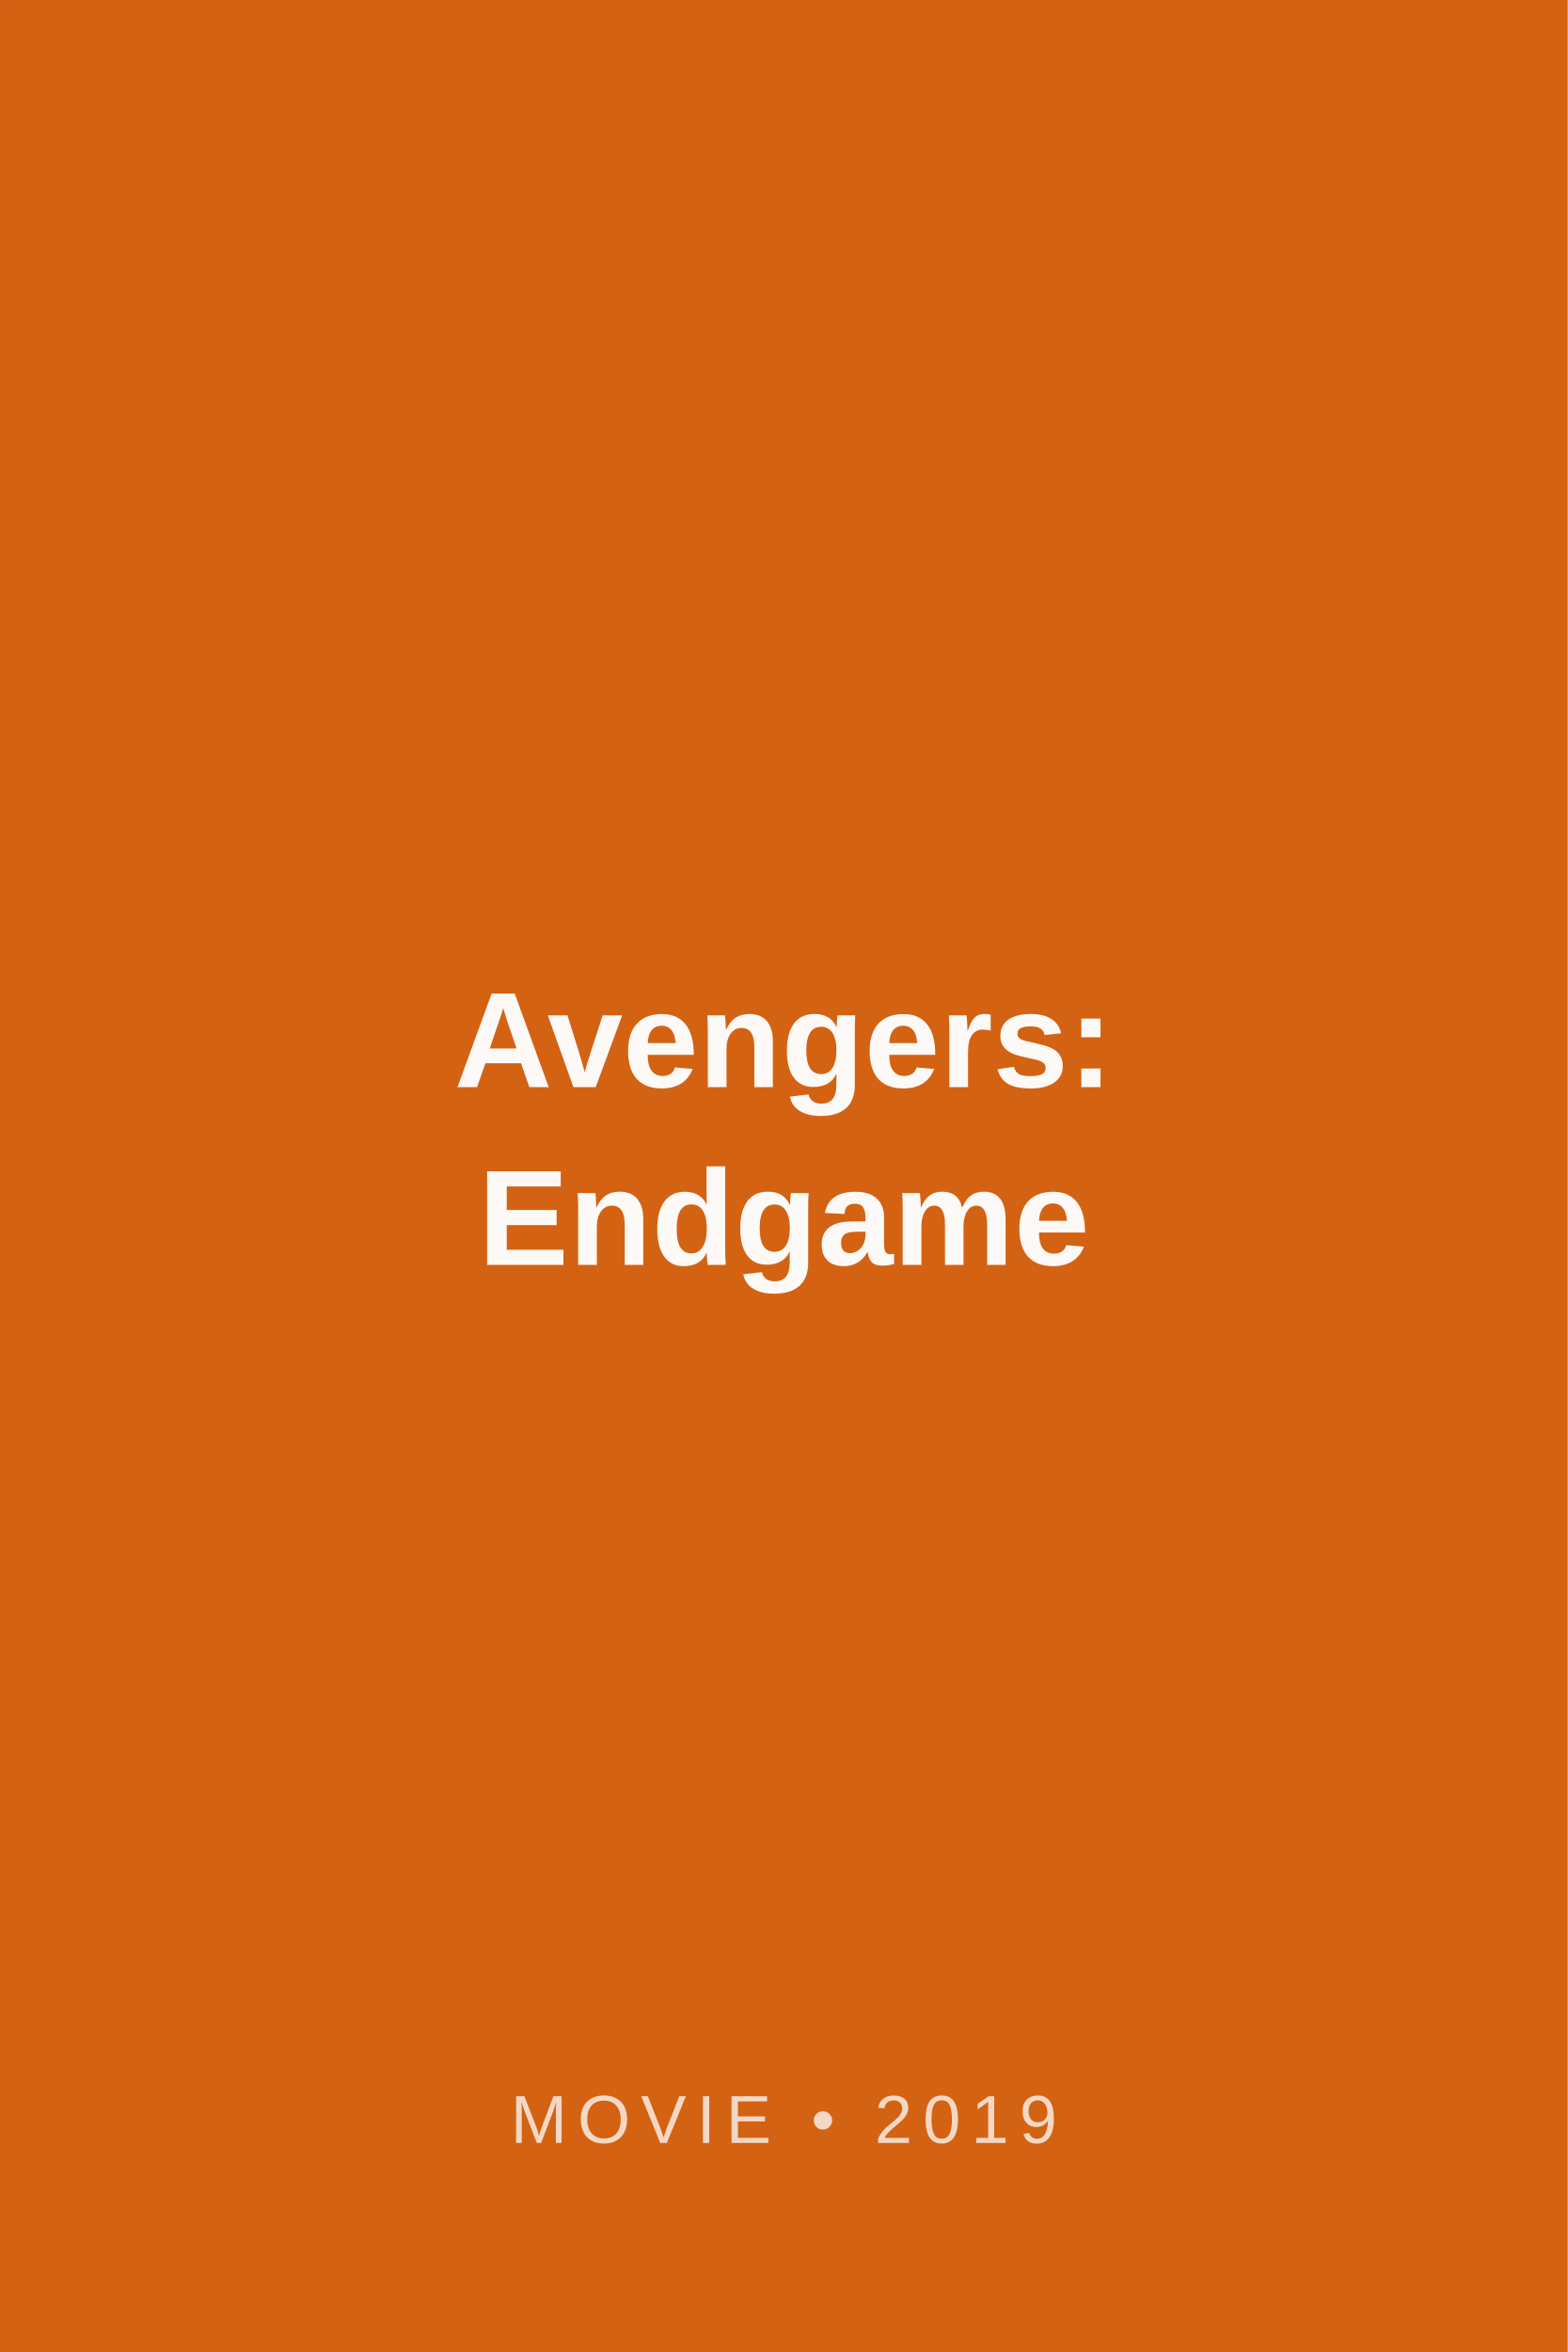
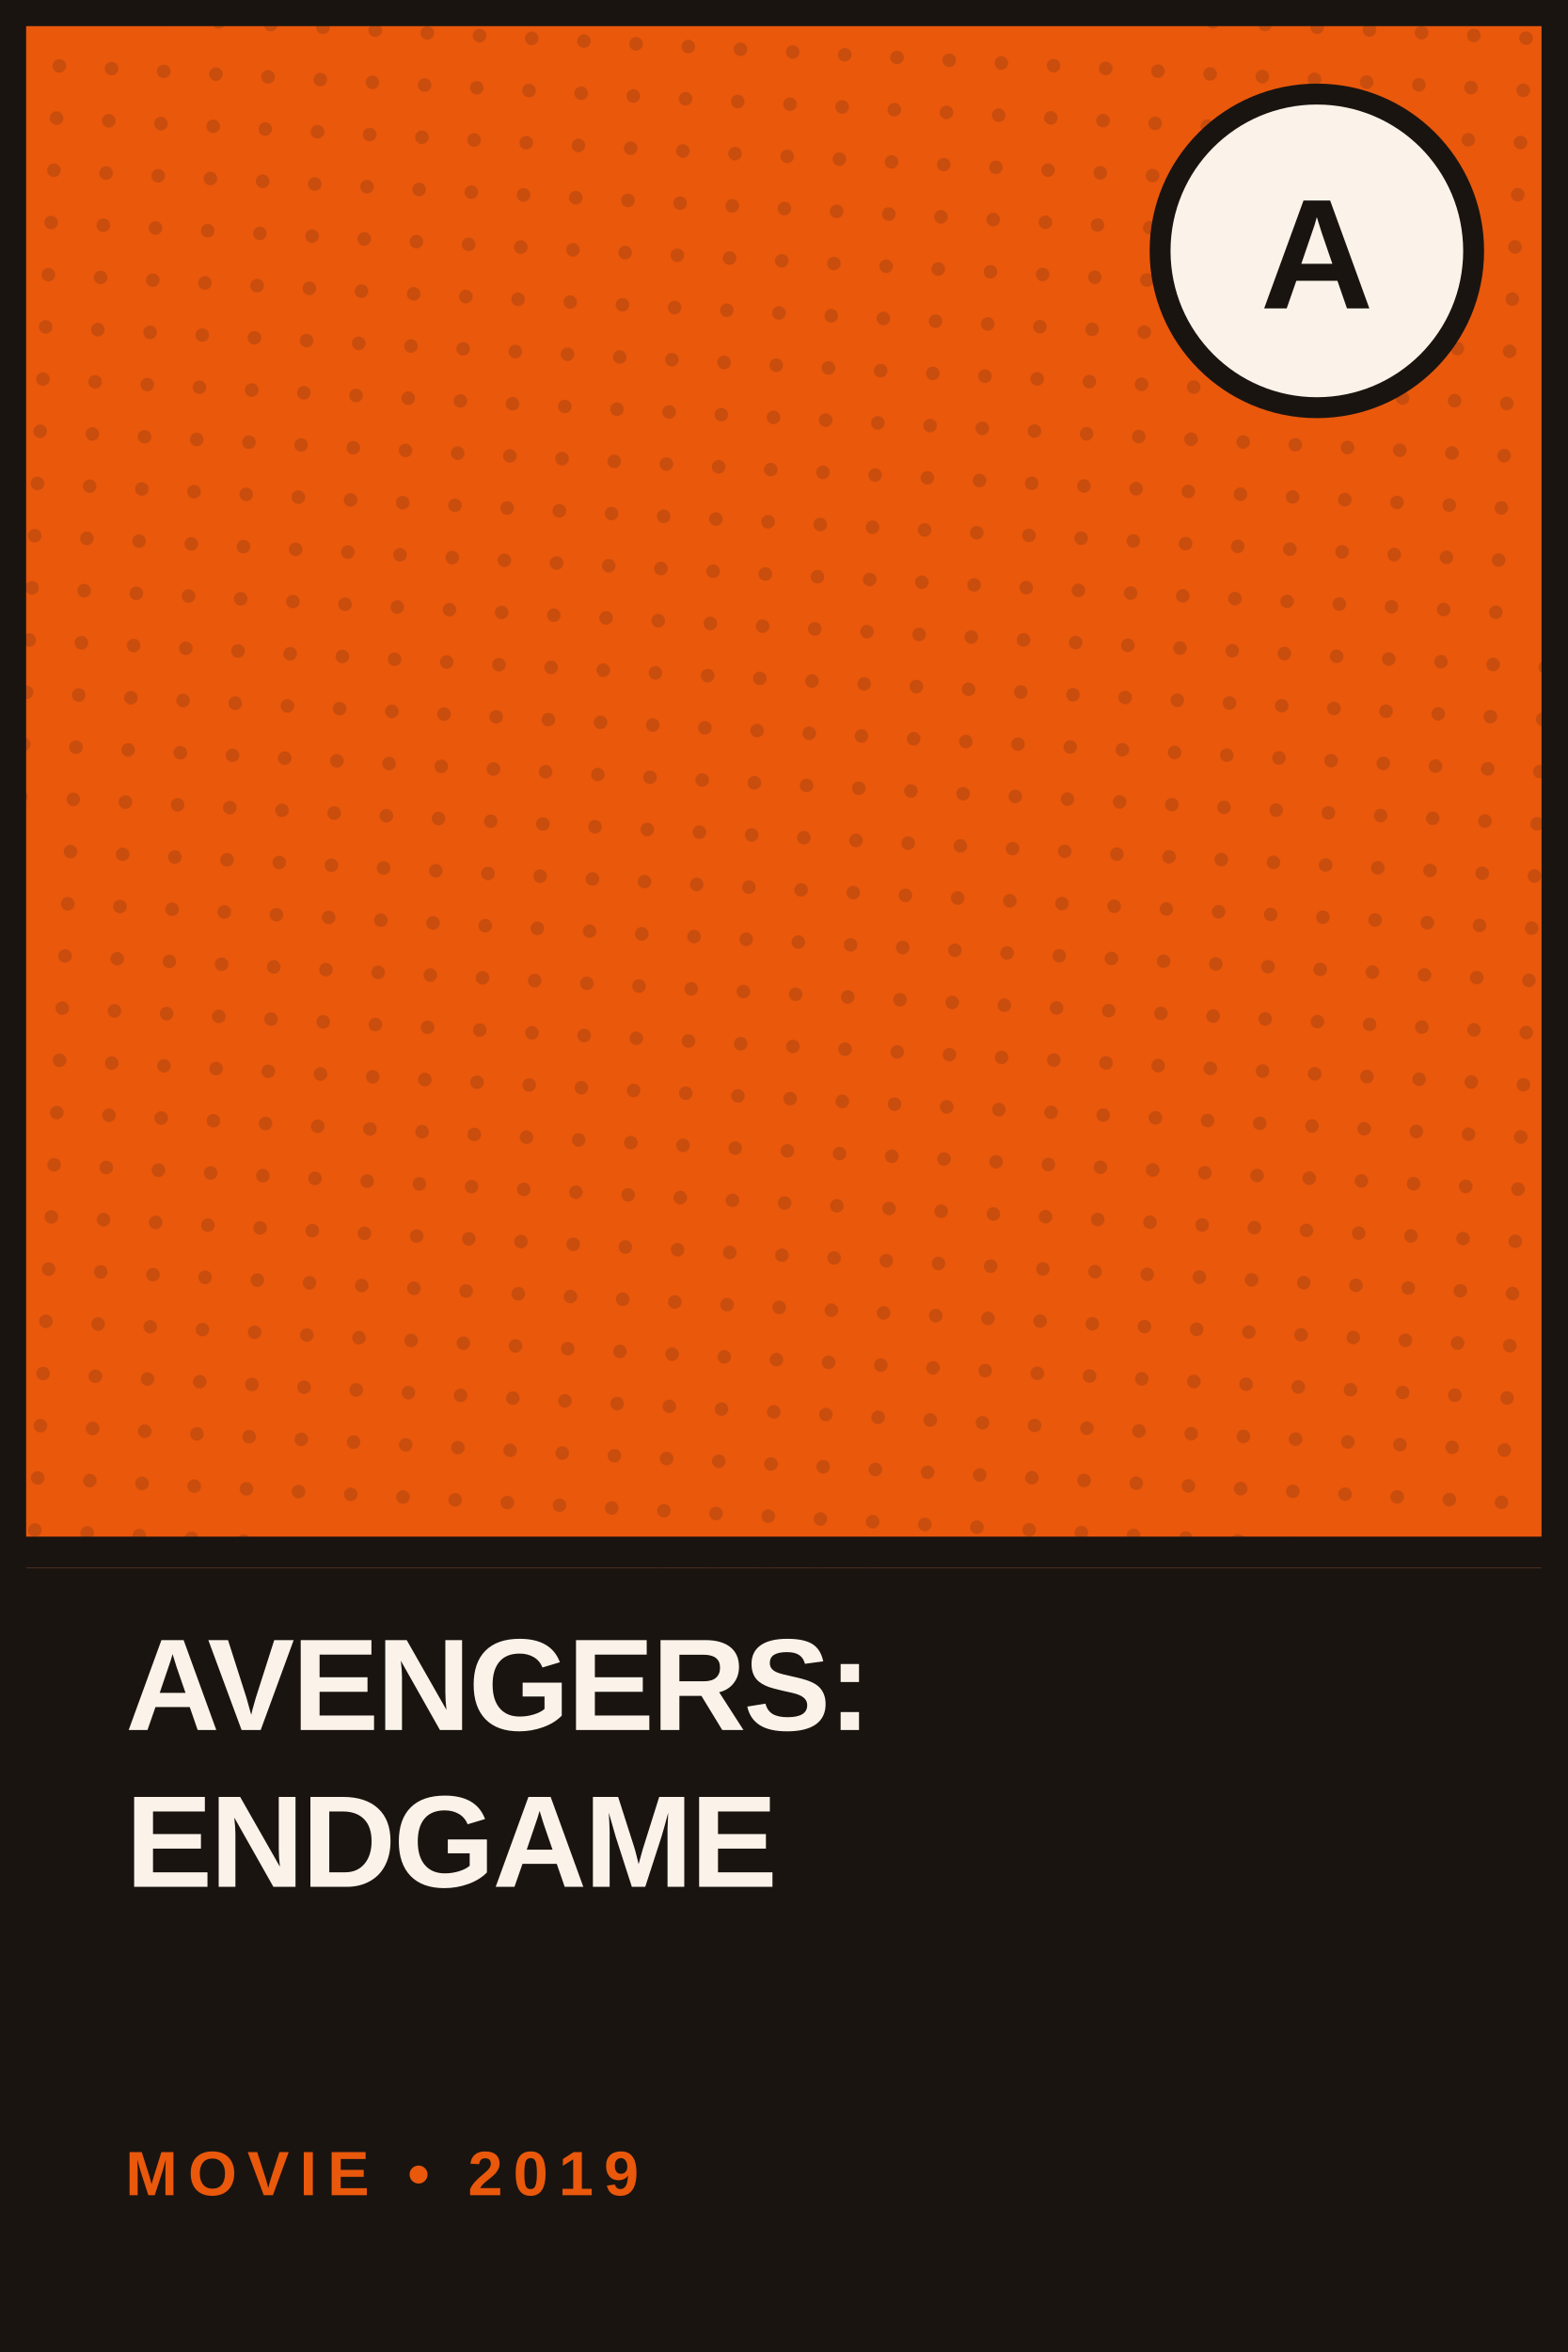
<svg xmlns="http://www.w3.org/2000/svg" viewBox="0 0 300 450">
  <defs>
-     <linearGradient id="g" gradientTransform="rotate(251)">
-       <stop offset="0%" stop-color="#f97316" />
-       <stop offset="100%" stop-color="#7f1d1d" />
-     </linearGradient>
+     <pattern id="dots-avengers-endgame" width="10" height="10" patternUnits="userSpaceOnUse" patternTransform="rotate(3)">
+       <circle cx="2" cy="2" r="1.3" fill="#1a1410" opacity="0.16" />
+     </pattern>
  </defs>
-   <rect width="300" height="450" fill="url(#g)" />
-   <rect width="300" height="450" fill="black" opacity="0.15" />
-   <text x="150" y="208" text-anchor="middle" font-family="'Segoe UI', Arial, sans-serif" font-size="26" font-weight="700" fill="white" opacity="0.96">Avengers:</text>
-   <text x="150" y="242" text-anchor="middle" font-family="'Segoe UI', Arial, sans-serif" font-size="26" font-weight="700" fill="white" opacity="0.96">Endgame</text>
-   <text x="150" y="410" text-anchor="middle" font-family="'Segoe UI', Arial, sans-serif" font-size="13" letter-spacing="2" fill="white" opacity="0.75">MOVIE • 2019</text>
+   <rect width="300" height="450" fill="#fbf3ea" />
+   <rect width="300" height="300" fill="#ea580c" />
+   <rect width="300" height="300" fill="url(#dots-avengers-endgame)" />
+   <rect x="0" y="294" width="300" height="6" fill="#1a1410" />
+   <rect width="300" height="450" fill="none" stroke="#1a1410" stroke-width="10" />
+   <circle cx="252" cy="48" r="30" fill="#fbf3ea" stroke="#1a1410" stroke-width="4" />
+   <text x="252" y="59" text-anchor="middle" font-family="'Segoe UI', Arial, sans-serif" font-size="30" font-weight="900" fill="#1a1410">A</text>
+   <rect width="300" height="150" y="300" fill="#1a1410" />
+   <text x="24" y="331" font-family="'Segoe UI', Arial, sans-serif" font-size="25" font-weight="900" letter-spacing="-0.5" fill="#fbf3ea">AVENGERS:</text>
+   <text x="24" y="361" font-family="'Segoe UI', Arial, sans-serif" font-size="25" font-weight="900" letter-spacing="-0.5" fill="#fbf3ea">ENDGAME</text>
+   <text x="24" y="420" font-family="'Segoe UI', Arial, sans-serif" font-size="12" font-weight="700" letter-spacing="2" fill="#ea580c">MOVIE • 2019</text>
</svg>
